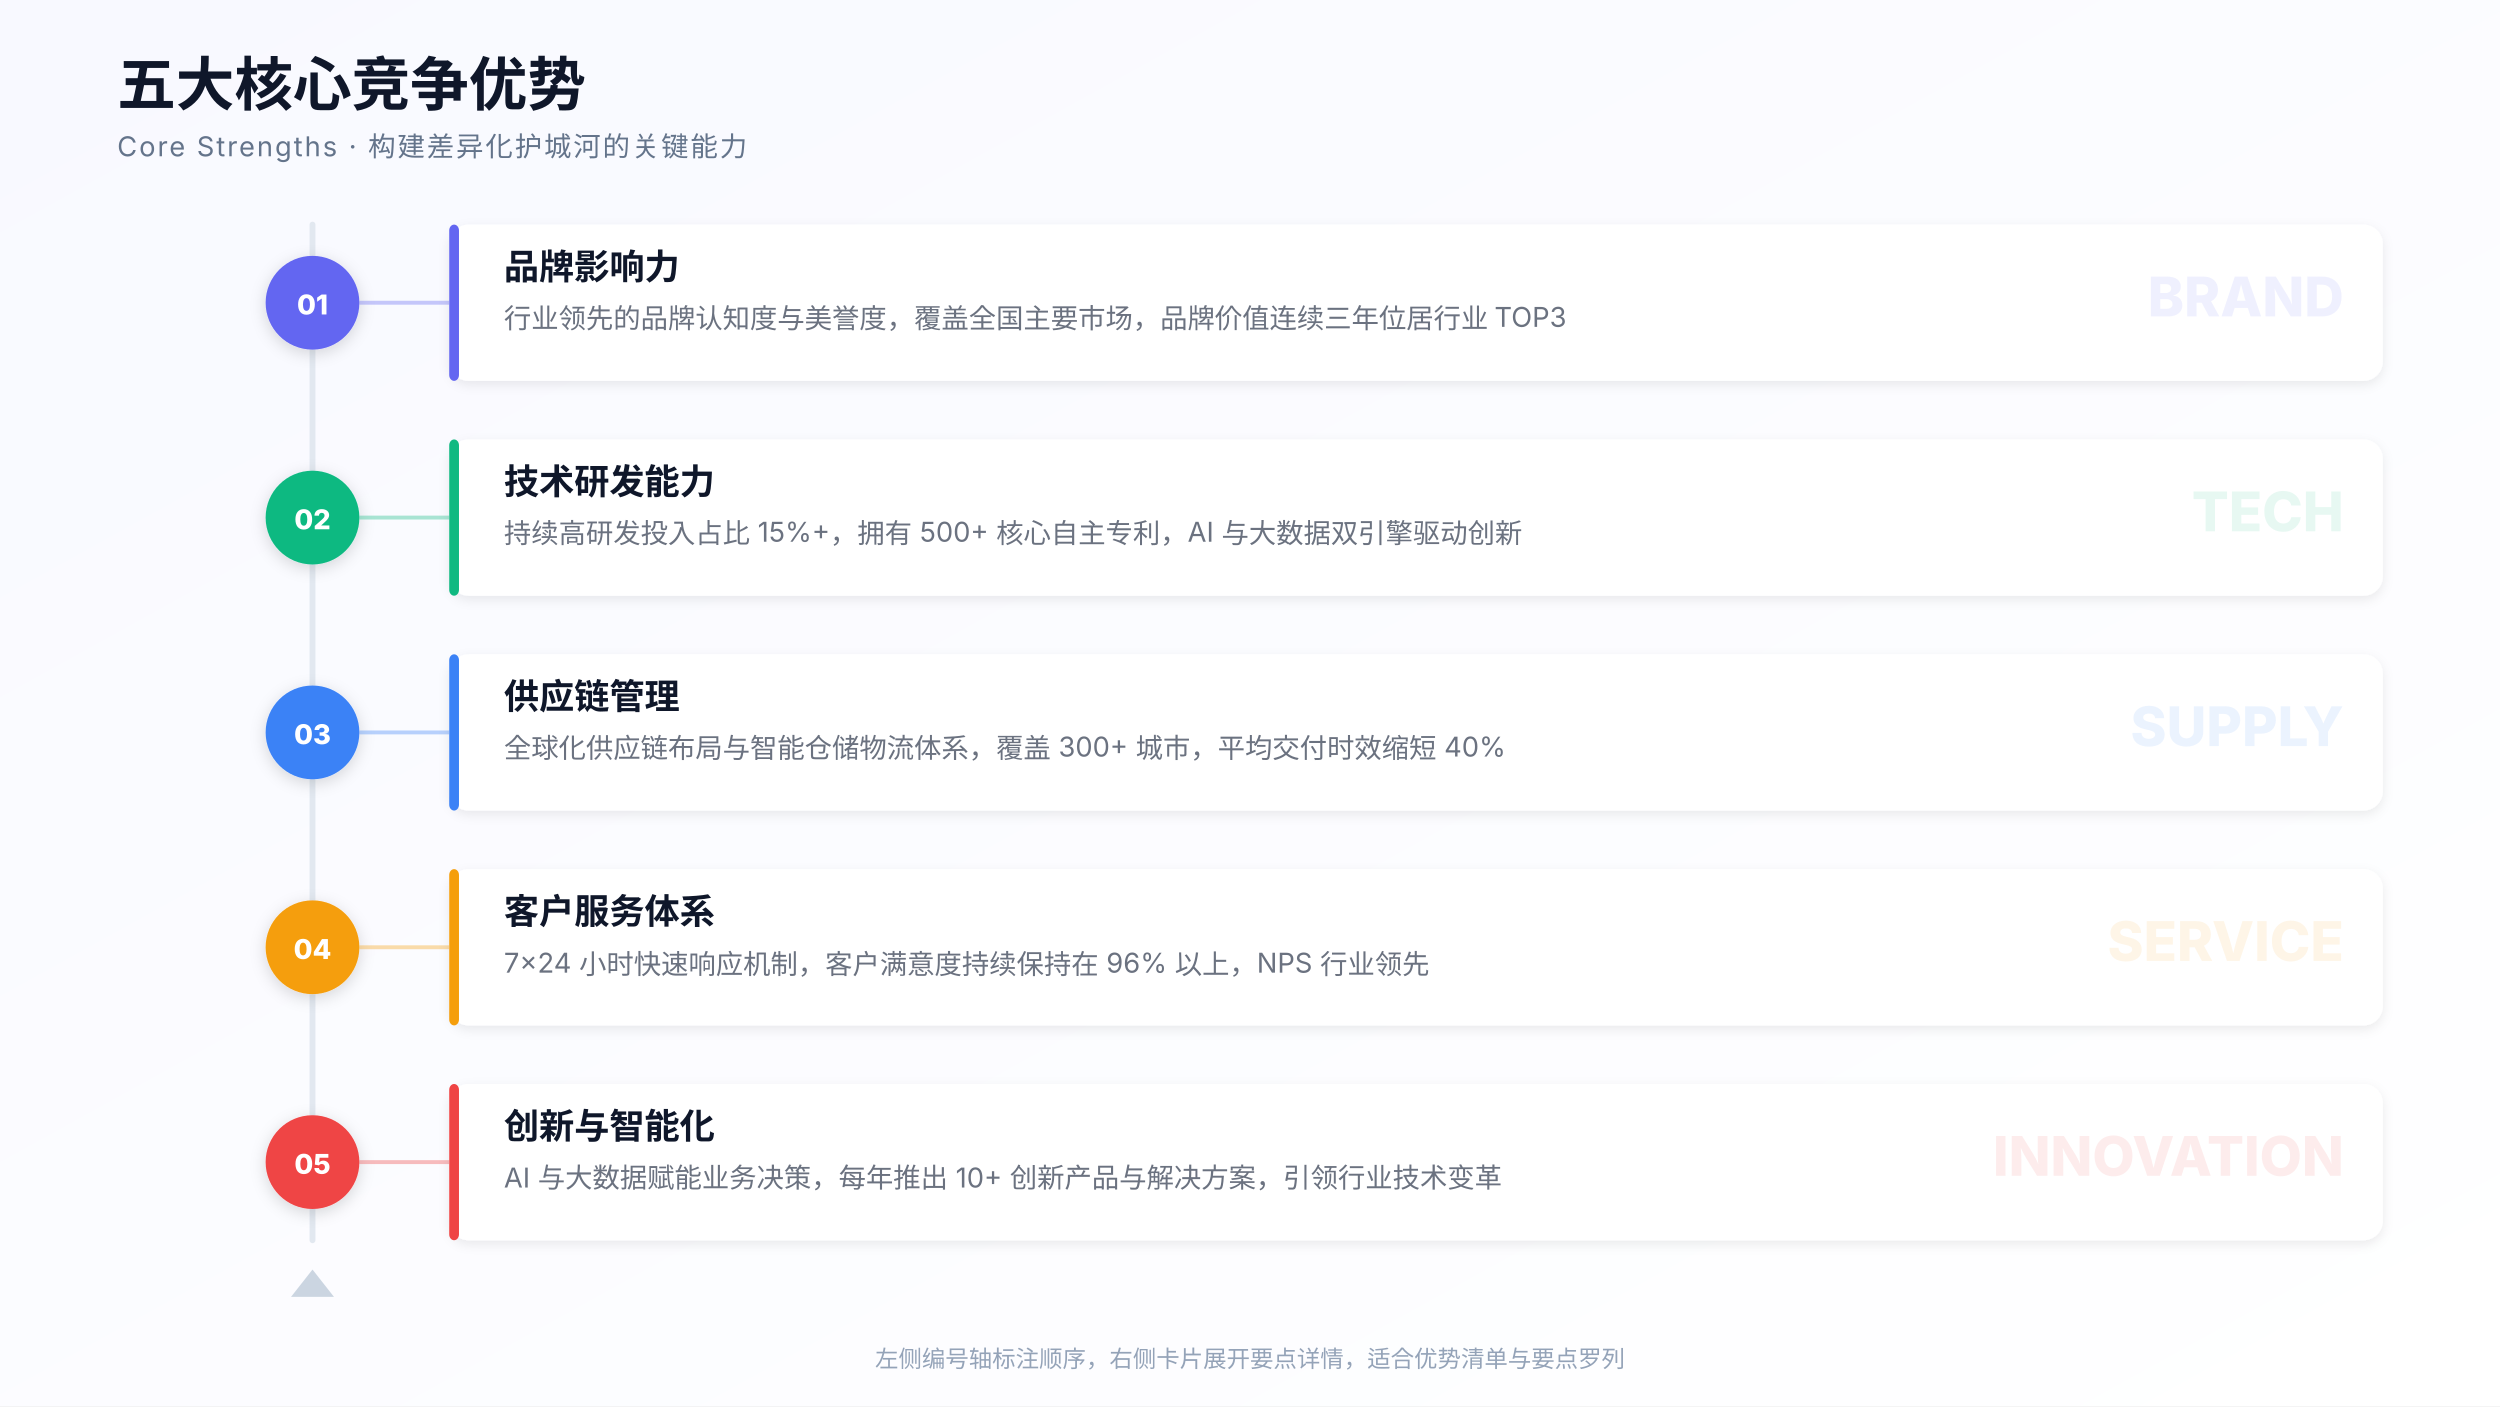
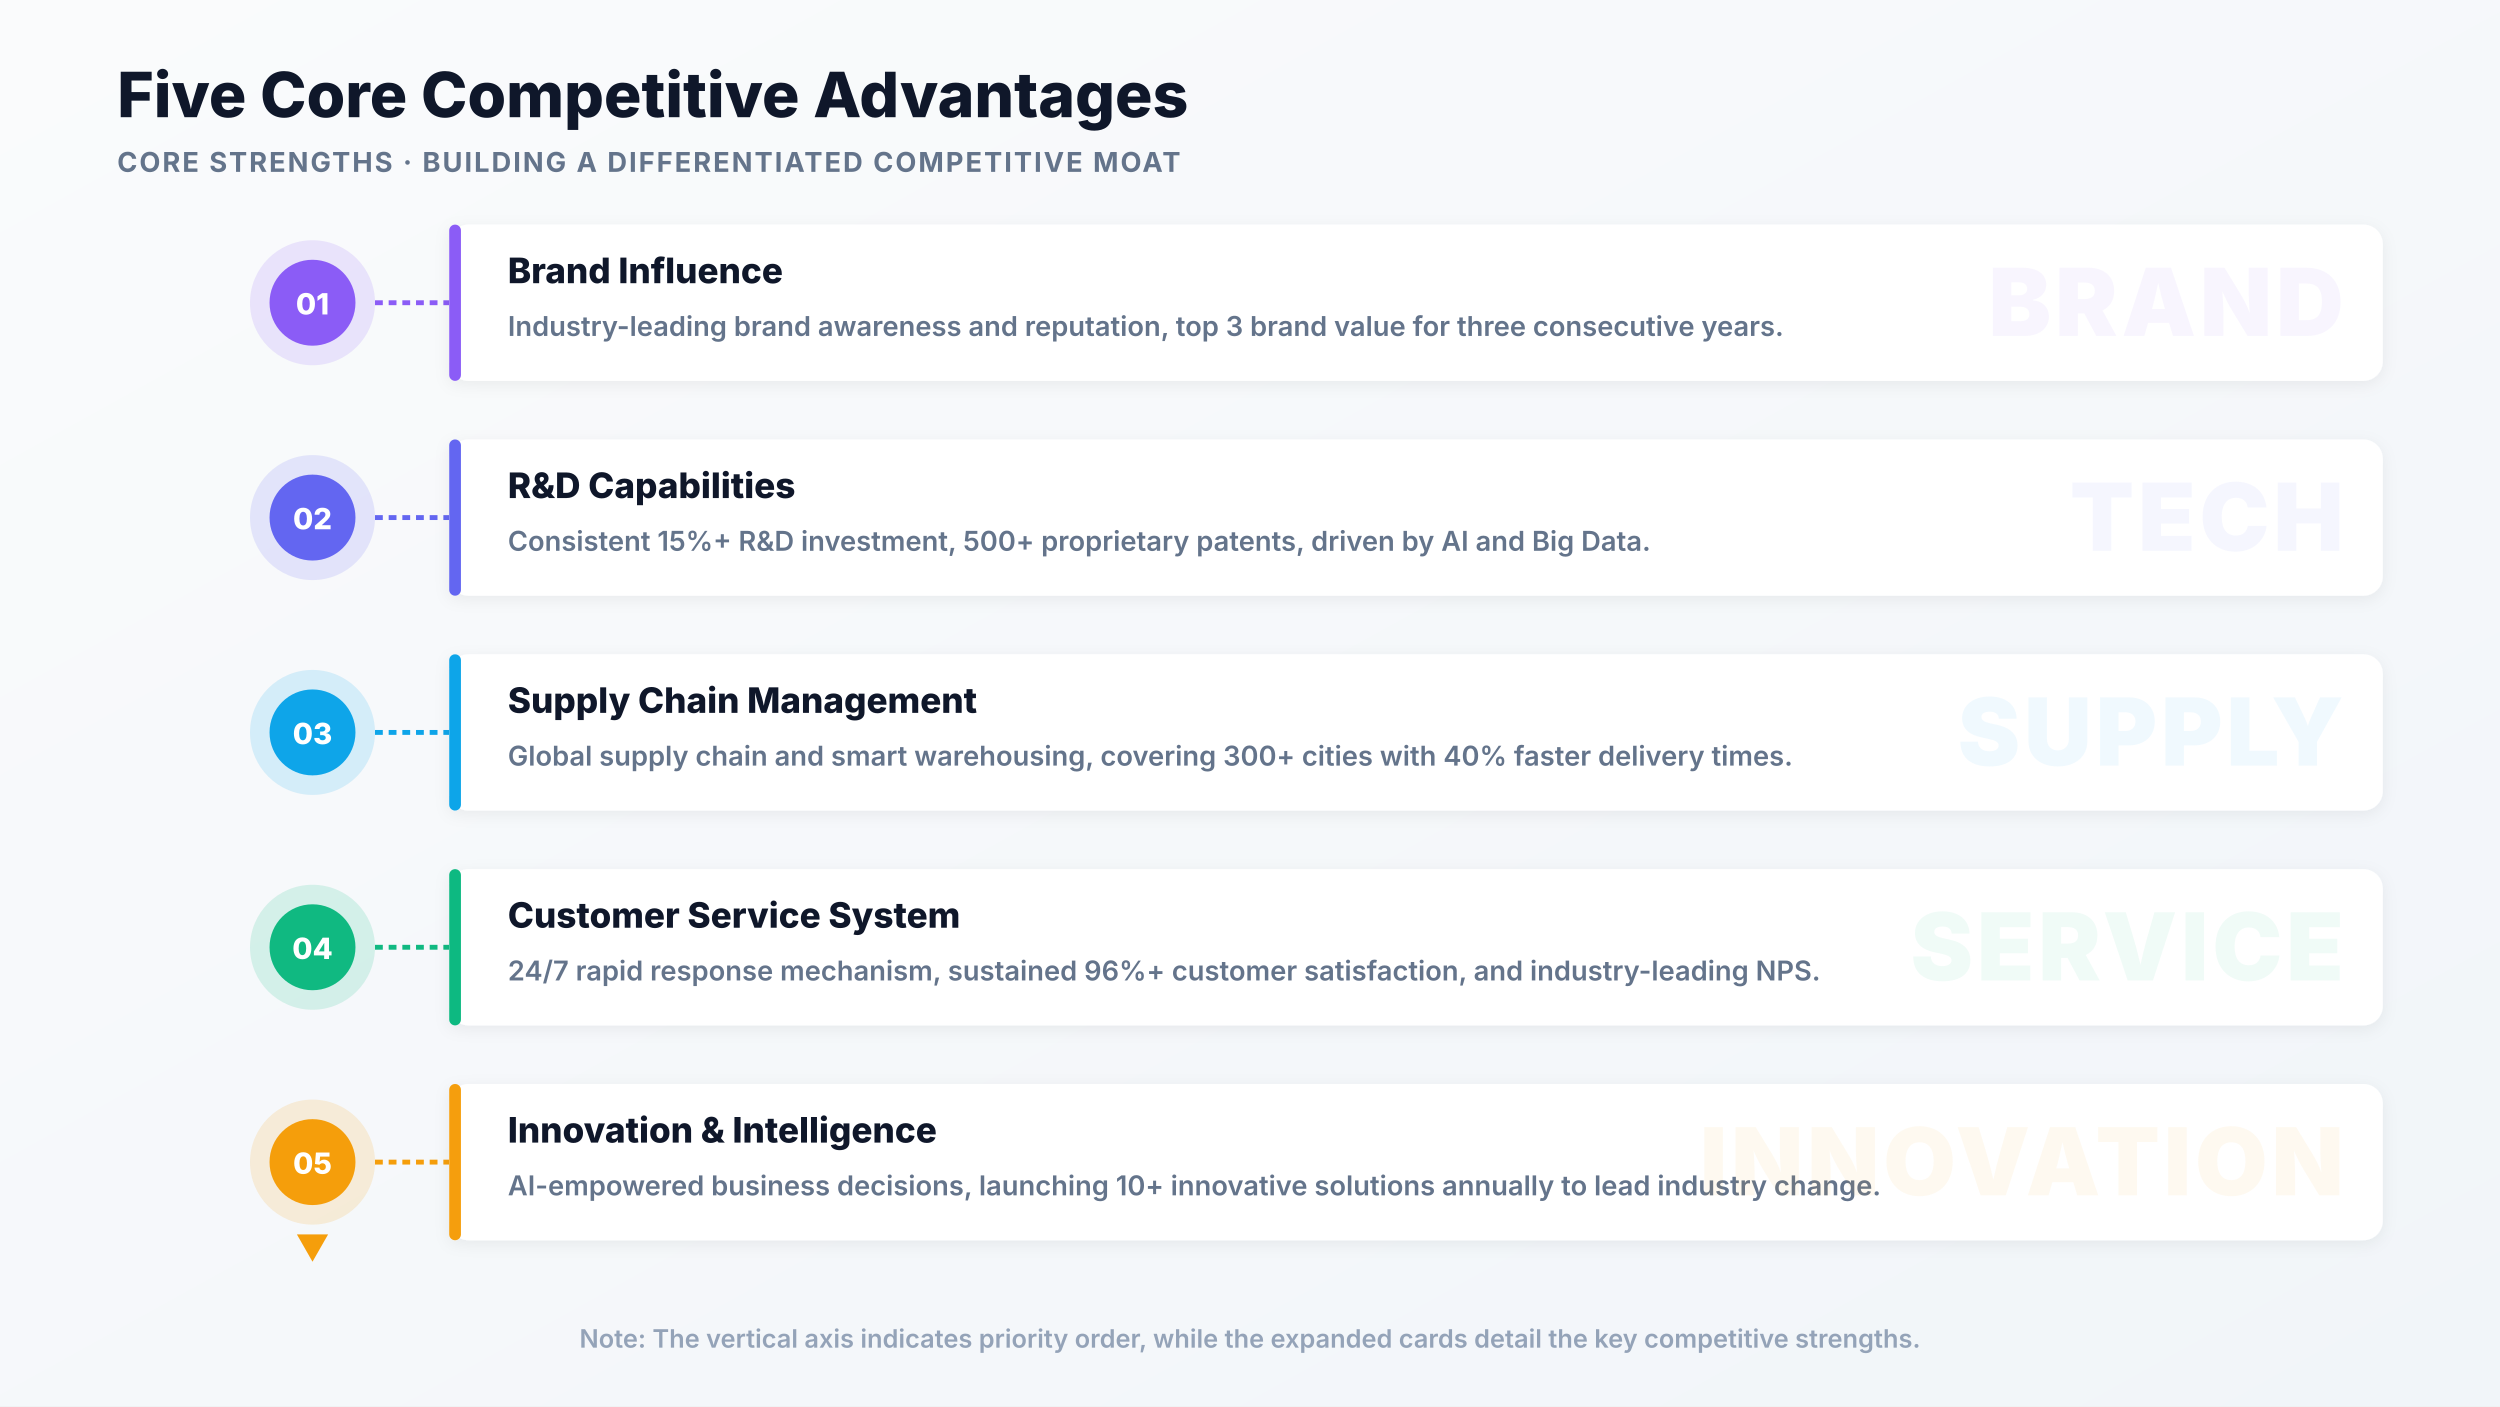
<svg xmlns="http://www.w3.org/2000/svg" viewBox="0 0 1280 720" width="1280" height="720">
  <defs>
    <linearGradient id="bgGrad" x1="0%" y1="0%" x2="100%" y2="100%">
-       <stop offset="0%" stop-color="#F8F9FF" />
-       <stop offset="100%" stop-color="#FFFFFF" />
+       <stop offset="0%" stop-color="#FAFBFC" />
+       <stop offset="100%" stop-color="#F1F5F9" />
+     </linearGradient>
+     <linearGradient id="lineGrad" x1="0%" y1="0%" x2="0%" y2="100%">
+       <stop offset="0%" stop-color="#8B5CF6" />
+       <stop offset="25%" stop-color="#6366F1" />
+       <stop offset="50%" stop-color="#0EA5E9" />
+       <stop offset="75%" stop-color="#10B981" />
+       <stop offset="100%" stop-color="#F59E0B" />
    </linearGradient>
    <filter id="cardShadow" x="-5%" y="-15%" width="110%" height="135%">
-       <feGaussianBlur in="SourceAlpha" stdDeviation="3" />
-       <feOffset dx="0" dy="2" />
-       <feComponentTransfer>
-         <feFuncA type="linear" slope="0.08" />
-       </feComponentTransfer>
-       <feMerge>
-         <feMergeNode />
-         <feMergeNode in="SourceGraphic" />
-       </feMerge>
-     </filter>
-     <filter id="dotShadow" x="-30%" y="-30%" width="160%" height="160%">
      <feGaussianBlur in="SourceAlpha" stdDeviation="4" />
      <feOffset dx="0" dy="2" />
      <feComponentTransfer>
-         <feFuncA type="linear" slope="0.15" />
+         <feFuncA type="linear" slope="0.06" />
      </feComponentTransfer>
      <feMerge>
        <feMergeNode />
        <feMergeNode in="SourceGraphic" />
      </feMerge>
    </filter>
  </defs>
  <rect width="1280" height="720" fill="url(#bgGrad)" />
-   <text x="60" y="54" font-family="-apple-system, BlinkMacSystemFont, 'Segoe UI', sans-serif" font-size="30" font-weight="700" fill="#0F172A">五大核心竞争优势</text>
-   <text x="60" y="80" font-family="-apple-system, BlinkMacSystemFont, 'Segoe UI', sans-serif" font-size="14" fill="#64748B" letter-spacing="1">Core Strengths  ·  构建差异化护城河的关键能力</text>
-   <line x1="160" y1="115" x2="160" y2="635" stroke="#E2E8F0" stroke-width="3" stroke-linecap="round" />
-   <circle cx="160" cy="155" r="24" fill="#6366F1" filter="url(#dotShadow)" />
-   <text x="160" y="161" text-anchor="middle" font-family="-apple-system, BlinkMacSystemFont, 'Segoe UI', sans-serif" font-size="14" font-weight="800" fill="#FFFFFF">01</text>
-   <line x1="184" y1="155" x2="230" y2="155" stroke="#6366F1" stroke-width="2" stroke-opacity="0.35" />
-   <rect x="230" y="115" width="990" height="80" rx="10" fill="#FFFFFF" filter="url(#cardShadow)" />
-   <rect x="230" y="115" width="5" height="80" rx="3" fill="#6366F1" />
-   <text x="258" y="143" font-family="-apple-system, BlinkMacSystemFont, 'Segoe UI', sans-serif" font-size="18" font-weight="700" fill="#0F172A">品牌影响力</text>
-   <text x="258" y="168" font-family="-apple-system, BlinkMacSystemFont, 'Segoe UI', sans-serif" font-size="14" fill="#6B7280">行业领先的品牌认知度与美誉度，覆盖全国主要市场，品牌价值连续三年位居行业 TOP3</text>
-   <text x="1200" y="162" text-anchor="end" font-family="-apple-system, BlinkMacSystemFont, 'Segoe UI', sans-serif" font-size="28" font-weight="800" fill="#6366F1" fill-opacity="0.10">BRAND</text>
-   <circle cx="160" cy="265" r="24" fill="#10B981" filter="url(#dotShadow)" />
-   <text x="160" y="271" text-anchor="middle" font-family="-apple-system, BlinkMacSystemFont, 'Segoe UI', sans-serif" font-size="14" font-weight="800" fill="#FFFFFF">02</text>
-   <line x1="184" y1="265" x2="230" y2="265" stroke="#10B981" stroke-width="2" stroke-opacity="0.35" />
-   <rect x="230" y="225" width="990" height="80" rx="10" fill="#FFFFFF" filter="url(#cardShadow)" />
-   <rect x="230" y="225" width="5" height="80" rx="3" fill="#10B981" />
-   <text x="258" y="253" font-family="-apple-system, BlinkMacSystemFont, 'Segoe UI', sans-serif" font-size="18" font-weight="700" fill="#0F172A">技术研发能力</text>
-   <text x="258" y="278" font-family="-apple-system, BlinkMacSystemFont, 'Segoe UI', sans-serif" font-size="14" fill="#6B7280">持续高研发投入占比 15%+，拥有 500+ 核心自主专利，AI 与大数据双引擎驱动创新</text>
-   <text x="1200" y="272" text-anchor="end" font-family="-apple-system, BlinkMacSystemFont, 'Segoe UI', sans-serif" font-size="28" font-weight="800" fill="#10B981" fill-opacity="0.10">TECH</text>
-   <circle cx="160" cy="375" r="24" fill="#3B82F6" filter="url(#dotShadow)" />
-   <text x="160" y="381" text-anchor="middle" font-family="-apple-system, BlinkMacSystemFont, 'Segoe UI', sans-serif" font-size="14" font-weight="800" fill="#FFFFFF">03</text>
-   <line x1="184" y1="375" x2="230" y2="375" stroke="#3B82F6" stroke-width="2" stroke-opacity="0.35" />
-   <rect x="230" y="335" width="990" height="80" rx="10" fill="#FFFFFF" filter="url(#cardShadow)" />
-   <rect x="230" y="335" width="5" height="80" rx="3" fill="#3B82F6" />
-   <text x="258" y="363" font-family="-apple-system, BlinkMacSystemFont, 'Segoe UI', sans-serif" font-size="18" font-weight="700" fill="#0F172A">供应链管理</text>
-   <text x="258" y="388" font-family="-apple-system, BlinkMacSystemFont, 'Segoe UI', sans-serif" font-size="14" fill="#6B7280">全球化供应链布局与智能仓储物流体系，覆盖 300+ 城市，平均交付时效缩短 40%</text>
-   <text x="1200" y="382" text-anchor="end" font-family="-apple-system, BlinkMacSystemFont, 'Segoe UI', sans-serif" font-size="28" font-weight="800" fill="#3B82F6" fill-opacity="0.10">SUPPLY</text>
-   <circle cx="160" cy="485" r="24" fill="#F59E0B" filter="url(#dotShadow)" />
-   <text x="160" y="491" text-anchor="middle" font-family="-apple-system, BlinkMacSystemFont, 'Segoe UI', sans-serif" font-size="14" font-weight="800" fill="#FFFFFF">04</text>
-   <line x1="184" y1="485" x2="230" y2="485" stroke="#F59E0B" stroke-width="2" stroke-opacity="0.35" />
-   <rect x="230" y="445" width="990" height="80" rx="10" fill="#FFFFFF" filter="url(#cardShadow)" />
-   <rect x="230" y="445" width="5" height="80" rx="3" fill="#F59E0B" />
-   <text x="258" y="473" font-family="-apple-system, BlinkMacSystemFont, 'Segoe UI', sans-serif" font-size="18" font-weight="700" fill="#0F172A">客户服务体系</text>
-   <text x="258" y="498" font-family="-apple-system, BlinkMacSystemFont, 'Segoe UI', sans-serif" font-size="14" fill="#6B7280">7×24 小时快速响应机制，客户满意度持续保持在 96% 以上，NPS 行业领先</text>
-   <text x="1200" y="492" text-anchor="end" font-family="-apple-system, BlinkMacSystemFont, 'Segoe UI', sans-serif" font-size="28" font-weight="800" fill="#F59E0B" fill-opacity="0.10">SERVICE</text>
-   <circle cx="160" cy="595" r="24" fill="#EF4444" filter="url(#dotShadow)" />
-   <text x="160" y="601" text-anchor="middle" font-family="-apple-system, BlinkMacSystemFont, 'Segoe UI', sans-serif" font-size="14" font-weight="800" fill="#FFFFFF">05</text>
-   <line x1="184" y1="595" x2="230" y2="595" stroke="#EF4444" stroke-width="2" stroke-opacity="0.35" />
-   <rect x="230" y="555" width="990" height="80" rx="10" fill="#FFFFFF" filter="url(#cardShadow)" />
-   <rect x="230" y="555" width="5" height="80" rx="3" fill="#EF4444" />
-   <text x="258" y="583" font-family="-apple-system, BlinkMacSystemFont, 'Segoe UI', sans-serif" font-size="18" font-weight="700" fill="#0F172A">创新与智能化</text>
-   <text x="258" y="608" font-family="-apple-system, BlinkMacSystemFont, 'Segoe UI', sans-serif" font-size="14" fill="#6B7280">AI 与大数据赋能业务决策，每年推出 10+ 创新产品与解决方案，引领行业技术变革</text>
-   <text x="1200" y="602" text-anchor="end" font-family="-apple-system, BlinkMacSystemFont, 'Segoe UI', sans-serif" font-size="28" font-weight="800" fill="#EF4444" fill-opacity="0.10">INNOVATION</text>
-   <polygon points="160,650 171,664 149,664" fill="#CBD5E1" />
-   <text x="640" y="700" text-anchor="middle" font-family="-apple-system, BlinkMacSystemFont, 'Segoe UI', sans-serif" font-size="12" fill="#94A3B8">左侧编号轴标注顺序，右侧卡片展开要点详情，适合优势清单与要点罗列</text>
+   <text x="60" y="60" font-family="-apple-system, BlinkMacSystemFont, 'Segoe UI', sans-serif" font-size="32" font-weight="800" fill="#0F172A">Five Core Competitive Advantages</text>
+   <text x="60" y="88" font-family="-apple-system, BlinkMacSystemFont, 'Segoe UI', sans-serif" font-size="14" font-weight="700" fill="#64748B" letter-spacing="1">CORE STRENGTHS · BUILDING A DIFFERENTIATED COMPETITIVE MOAT</text>
+   <line x1="160" y1="115" x2="160" y2="635" stroke="url(#lineGrad)" stroke-width="4" stroke-linecap="round" />
+   <polygon points="160,646 168,632 152,632" fill="#F59E0B" />
+   <circle cx="160" cy="155" r="32" fill="#8B5CF6" opacity="0.15" />
+   <circle cx="160" cy="155" r="22" fill="#8B5CF6" />
+   <text x="160" y="161" text-anchor="middle" font-family="-apple-system, BlinkMacSystemFont, 'Segoe UI', sans-serif" font-size="15" font-weight="800" fill="#FFFFFF">01</text>
+   <line x1="192" y1="155" x2="230" y2="155" stroke="#8B5CF6" stroke-width="2.5" stroke-dasharray="4,3" />
+   <g filter="url(#cardShadow)">
+     <rect x="230" y="115" width="990" height="80" rx="10" fill="#FFFFFF" />
+     <rect x="230" y="115" width="6" height="80" rx="3" fill="#8B5CF6" />
+   </g>
+   <text x="260" y="145" font-family="-apple-system, BlinkMacSystemFont, 'Segoe UI', sans-serif" font-size="18" font-weight="800" fill="#0F172A">Brand Influence</text>
+   <text x="260" y="172" font-family="-apple-system, BlinkMacSystemFont, 'Segoe UI', sans-serif" font-size="14" font-weight="600" fill="#64748B">Industry-leading brand awareness and reputation, top 3 brand value for three consecutive years.</text>
+   <text x="1200" y="172" text-anchor="end" font-family="-apple-system, BlinkMacSystemFont, 'Segoe UI', sans-serif" font-size="48" font-weight="900" fill="#8B5CF6" fill-opacity="0.06" letter-spacing="2">BRAND</text>
+   <circle cx="160" cy="265" r="32" fill="#6366F1" opacity="0.15" />
+   <circle cx="160" cy="265" r="22" fill="#6366F1" />
+   <text x="160" y="271" text-anchor="middle" font-family="-apple-system, BlinkMacSystemFont, 'Segoe UI', sans-serif" font-size="15" font-weight="800" fill="#FFFFFF">02</text>
+   <line x1="192" y1="265" x2="230" y2="265" stroke="#6366F1" stroke-width="2.5" stroke-dasharray="4,3" />
+   <g filter="url(#cardShadow)">
+     <rect x="230" y="225" width="990" height="80" rx="10" fill="#FFFFFF" />
+     <rect x="230" y="225" width="6" height="80" rx="3" fill="#6366F1" />
+   </g>
+   <text x="260" y="255" font-family="-apple-system, BlinkMacSystemFont, 'Segoe UI', sans-serif" font-size="18" font-weight="800" fill="#0F172A">R&amp;D Capabilities</text>
+   <text x="260" y="282" font-family="-apple-system, BlinkMacSystemFont, 'Segoe UI', sans-serif" font-size="14" font-weight="600" fill="#64748B">Consistent 15%+ R&amp;D investment, 500+ proprietary patents, driven by AI and Big Data.</text>
+   <text x="1200" y="282" text-anchor="end" font-family="-apple-system, BlinkMacSystemFont, 'Segoe UI', sans-serif" font-size="48" font-weight="900" fill="#6366F1" fill-opacity="0.06" letter-spacing="2">TECH</text>
+   <circle cx="160" cy="375" r="32" fill="#0EA5E9" opacity="0.15" />
+   <circle cx="160" cy="375" r="22" fill="#0EA5E9" />
+   <text x="160" y="381" text-anchor="middle" font-family="-apple-system, BlinkMacSystemFont, 'Segoe UI', sans-serif" font-size="15" font-weight="800" fill="#FFFFFF">03</text>
+   <line x1="192" y1="375" x2="230" y2="375" stroke="#0EA5E9" stroke-width="2.5" stroke-dasharray="4,3" />
+   <g filter="url(#cardShadow)">
+     <rect x="230" y="335" width="990" height="80" rx="10" fill="#FFFFFF" />
+     <rect x="230" y="335" width="6" height="80" rx="3" fill="#0EA5E9" />
+   </g>
+   <text x="260" y="365" font-family="-apple-system, BlinkMacSystemFont, 'Segoe UI', sans-serif" font-size="18" font-weight="800" fill="#0F172A">Supply Chain Management</text>
+   <text x="260" y="392" font-family="-apple-system, BlinkMacSystemFont, 'Segoe UI', sans-serif" font-size="14" font-weight="600" fill="#64748B">Global supply chain and smart warehousing, covering 300+ cities with 40% faster delivery times.</text>
+   <text x="1200" y="392" text-anchor="end" font-family="-apple-system, BlinkMacSystemFont, 'Segoe UI', sans-serif" font-size="48" font-weight="900" fill="#0EA5E9" fill-opacity="0.06" letter-spacing="2">SUPPLY</text>
+   <circle cx="160" cy="485" r="32" fill="#10B981" opacity="0.15" />
+   <circle cx="160" cy="485" r="22" fill="#10B981" />
+   <text x="160" y="491" text-anchor="middle" font-family="-apple-system, BlinkMacSystemFont, 'Segoe UI', sans-serif" font-size="15" font-weight="800" fill="#FFFFFF">04</text>
+   <line x1="192" y1="485" x2="230" y2="485" stroke="#10B981" stroke-width="2.5" stroke-dasharray="4,3" />
+   <g filter="url(#cardShadow)">
+     <rect x="230" y="445" width="990" height="80" rx="10" fill="#FFFFFF" />
+     <rect x="230" y="445" width="6" height="80" rx="3" fill="#10B981" />
+   </g>
+   <text x="260" y="475" font-family="-apple-system, BlinkMacSystemFont, 'Segoe UI', sans-serif" font-size="18" font-weight="800" fill="#0F172A">Customer Service System</text>
+   <text x="260" y="502" font-family="-apple-system, BlinkMacSystemFont, 'Segoe UI', sans-serif" font-size="14" font-weight="600" fill="#64748B">24/7 rapid response mechanism, sustained 96%+ customer satisfaction, and industry-leading NPS.</text>
+   <text x="1200" y="502" text-anchor="end" font-family="-apple-system, BlinkMacSystemFont, 'Segoe UI', sans-serif" font-size="48" font-weight="900" fill="#10B981" fill-opacity="0.06" letter-spacing="2">SERVICE</text>
+   <circle cx="160" cy="595" r="32" fill="#F59E0B" opacity="0.15" />
+   <circle cx="160" cy="595" r="22" fill="#F59E0B" />
+   <text x="160" y="601" text-anchor="middle" font-family="-apple-system, BlinkMacSystemFont, 'Segoe UI', sans-serif" font-size="15" font-weight="800" fill="#FFFFFF">05</text>
+   <line x1="192" y1="595" x2="230" y2="595" stroke="#F59E0B" stroke-width="2.5" stroke-dasharray="4,3" />
+   <g filter="url(#cardShadow)">
+     <rect x="230" y="555" width="990" height="80" rx="10" fill="#FFFFFF" />
+     <rect x="230" y="555" width="6" height="80" rx="3" fill="#F59E0B" />
+   </g>
+   <text x="260" y="585" font-family="-apple-system, BlinkMacSystemFont, 'Segoe UI', sans-serif" font-size="18" font-weight="800" fill="#0F172A">Innovation &amp; Intelligence</text>
+   <text x="260" y="612" font-family="-apple-system, BlinkMacSystemFont, 'Segoe UI', sans-serif" font-size="14" font-weight="600" fill="#64748B">AI-empowered business decisions, launching 10+ innovative solutions annually to lead industry change.</text>
+   <text x="1200" y="612" text-anchor="end" font-family="-apple-system, BlinkMacSystemFont, 'Segoe UI', sans-serif" font-size="48" font-weight="900" fill="#F59E0B" fill-opacity="0.06" letter-spacing="2">INNOVATION</text>
+   <text x="640" y="690" text-anchor="middle" font-family="-apple-system, BlinkMacSystemFont, 'Segoe UI', sans-serif" font-size="13" font-weight="600" fill="#94A3B8">Note: The vertical axis indicates priority order, while the expanded cards detail the key competitive strengths.</text>
</svg>
